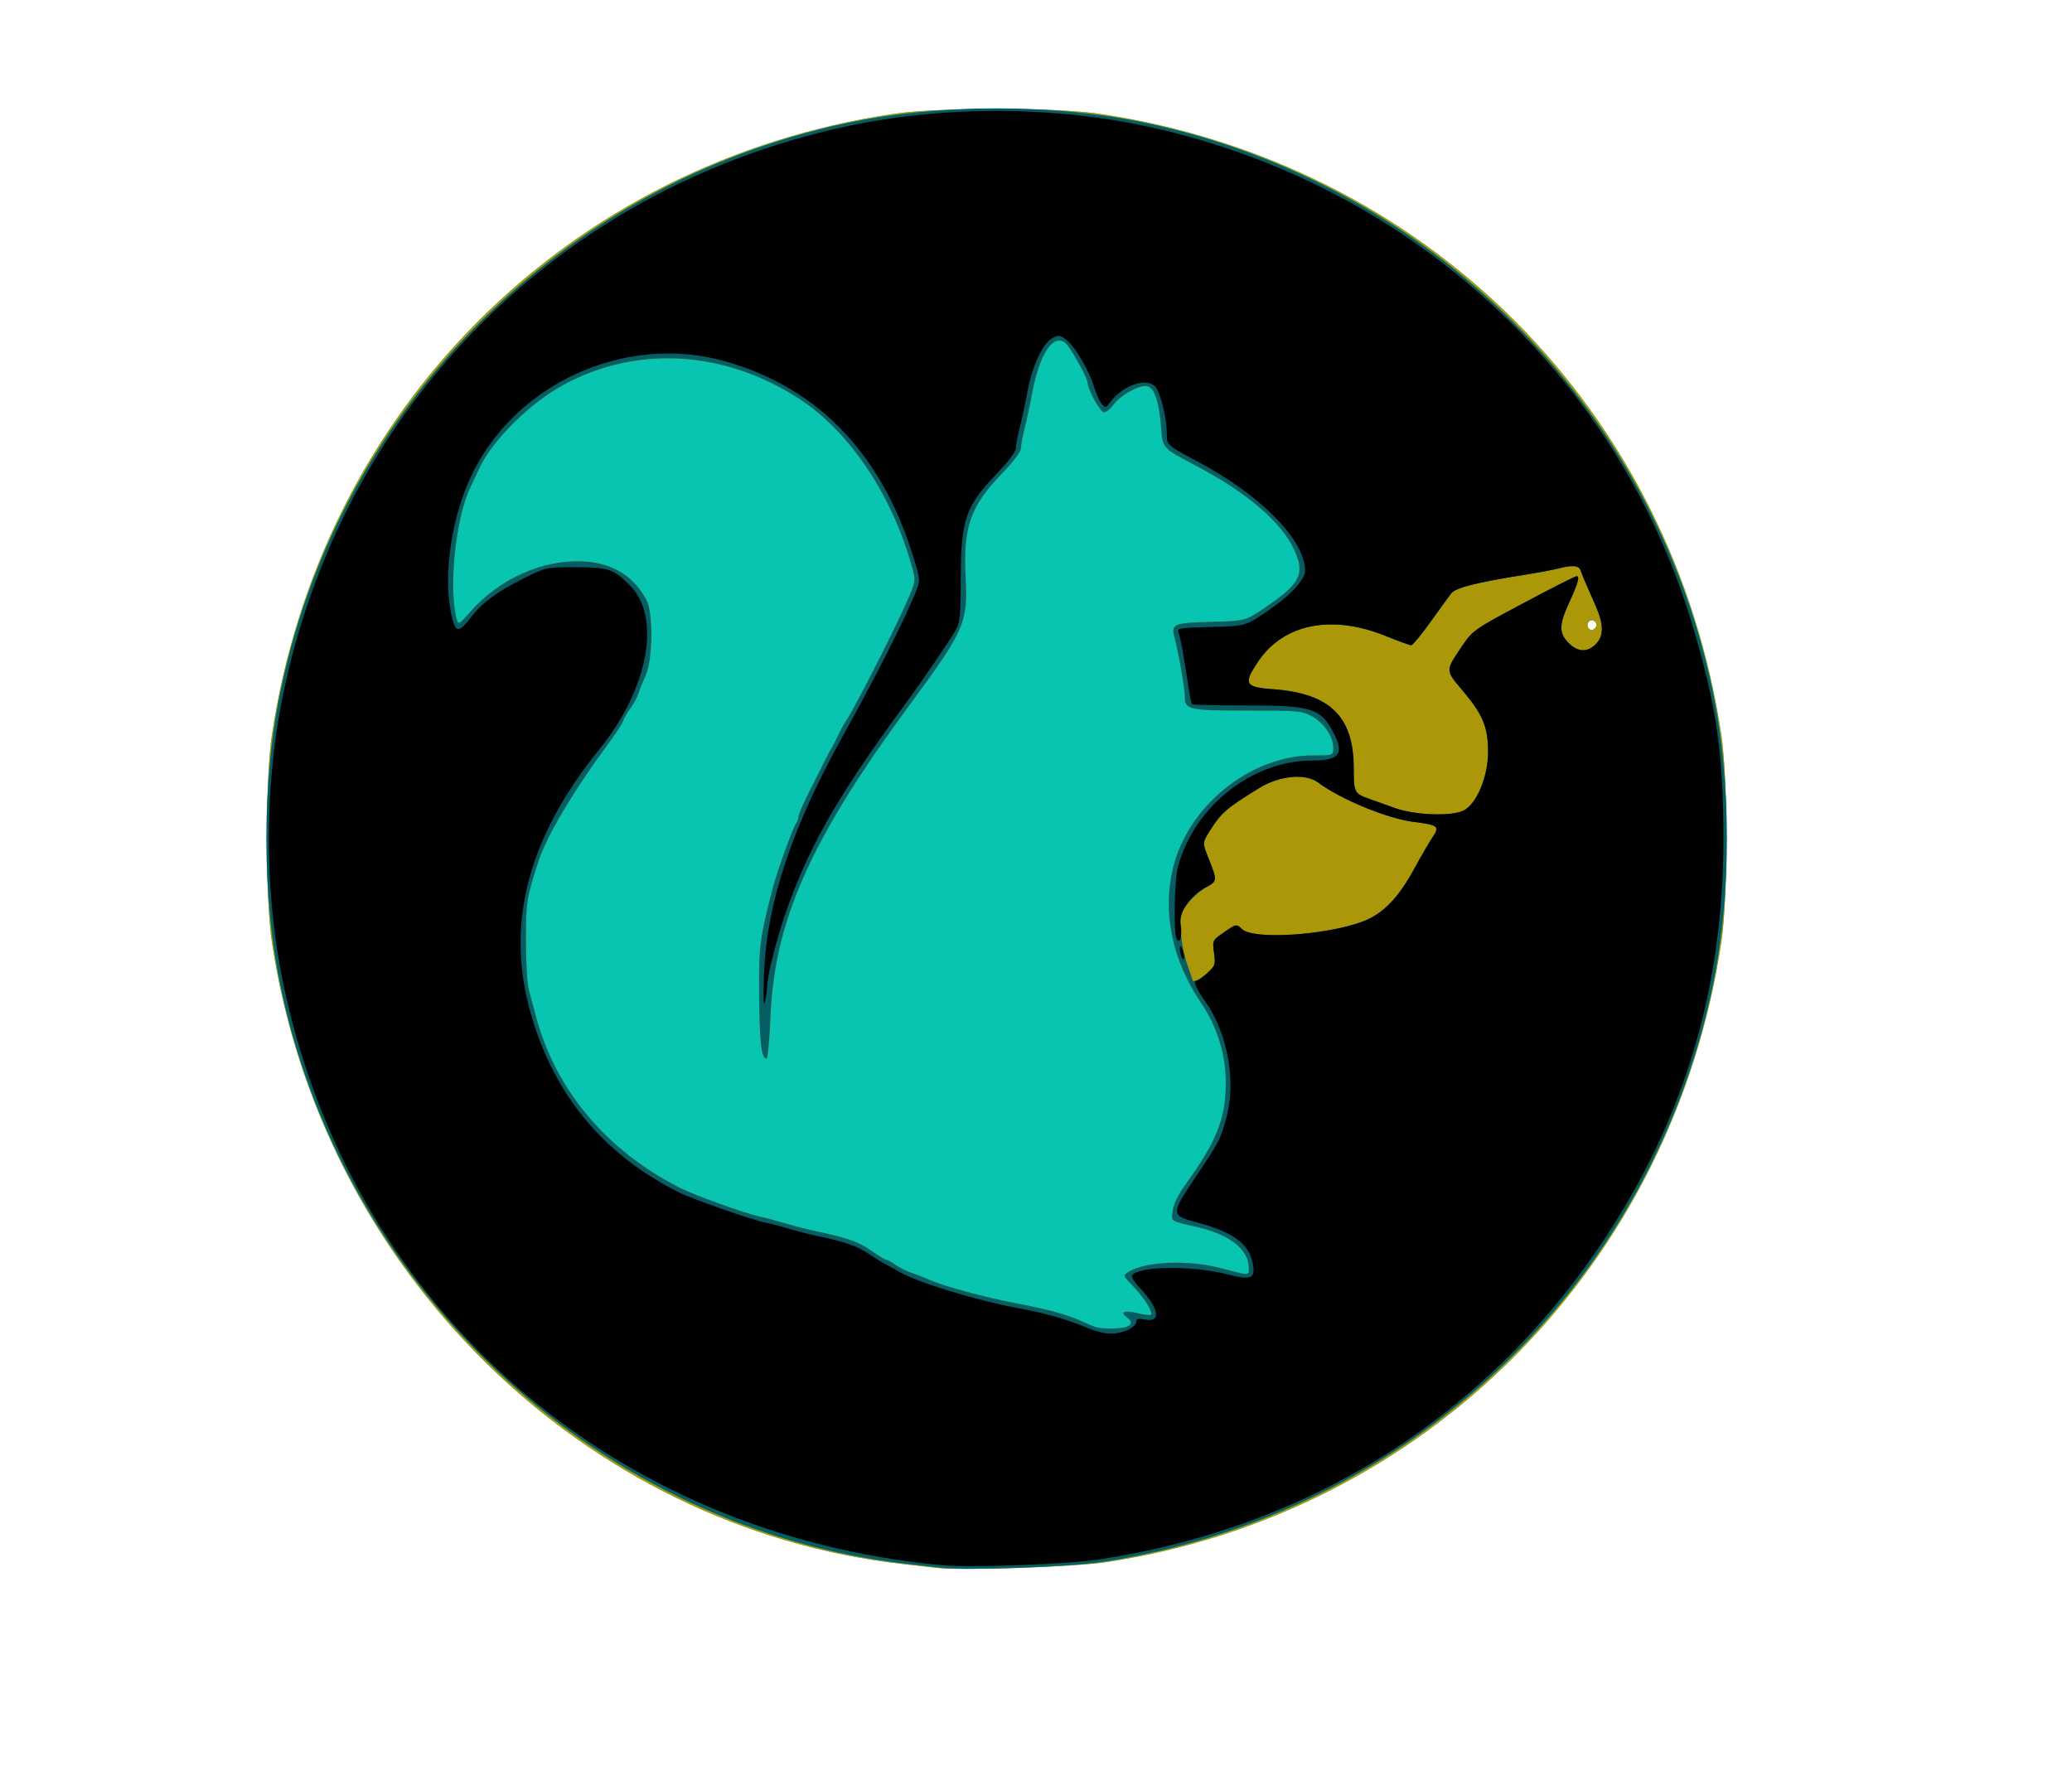
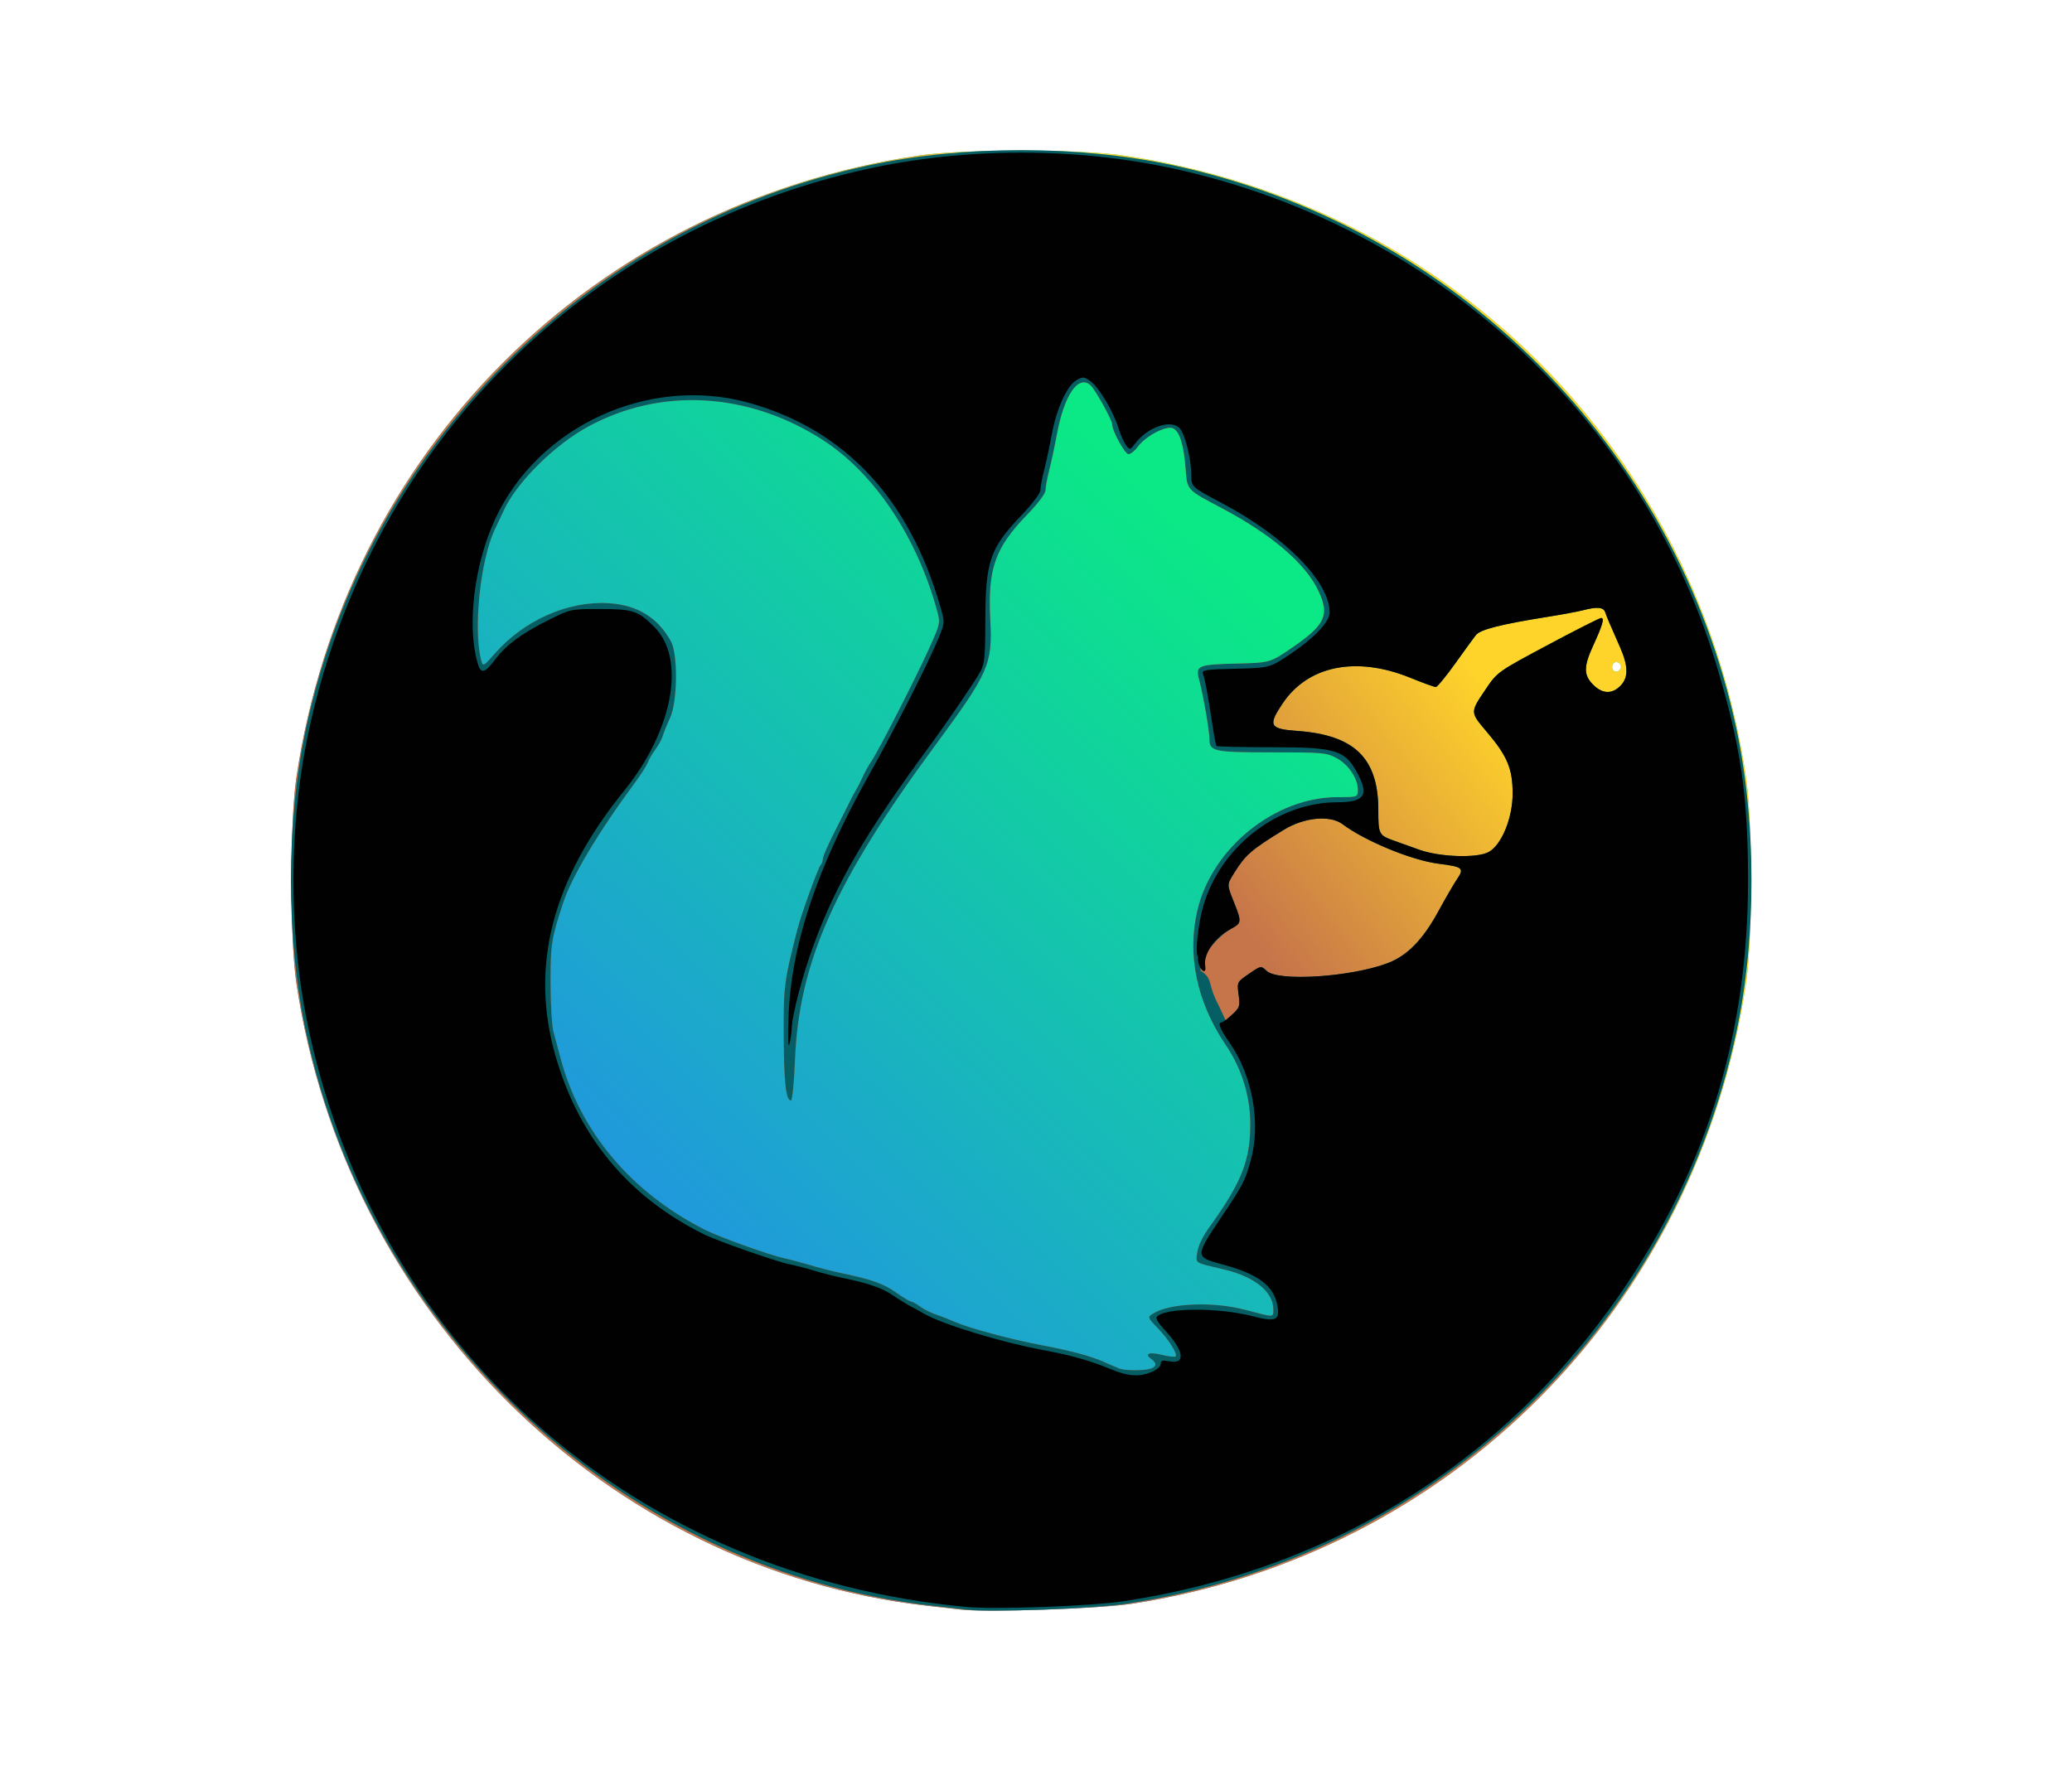
- <svg xmlns="http://www.w3.org/2000/svg" viewBox="0 0 690 596" height="596" width="690" id="svg3713" version="1.1">
-   <defs id="defs3717" />
-   <g id="g3814">
-     <path id="path3737" d="m 311.854,522.165 c -1.641,-0.188 -6.628,-0.752 -11.082,-1.254 C 193.865,508.874 106.756,422.902 90.499,313.384 c -2.16,-14.551 -2.16,-53.647 0,-68.198 C 106.644,136.424 189.027,54.041 297.789,37.896 c 14.551,-2.16 53.647,-2.16 68.198,0 108.771,16.146 191.144,98.519 207.29,207.29 2.16,14.551 2.16,53.647 0,68.198 -15.985,107.689 -97.856,190.458 -204.599,206.845 -10.71,1.644 -48.223,2.922 -56.823,1.936 z M 531.413,208.882 c 0.878,-1.421 -1.097,-3.051 -2.273,-1.875 -0.984,0.984 -0.368,2.802 0.949,2.802 0.414,0 1.01,-0.417 1.325,-0.927 z" style="fill:#08c5b2;stroke-width:0.852" />
-     <path id="path3731" d="m 311.854,522.165 c -1.641,-0.188 -6.628,-0.752 -11.082,-1.254 -106.907,-12.037 -194.016,-98.009 -210.273,-207.527 -2.16,-14.551 -2.16,-53.647 0,-68.198 16.145,-108.762 98.528,-191.145 207.29,-207.29 14.551,-2.16 53.647,-2.16 68.198,0 108.771,16.146 191.144,98.519 207.29,207.29 2.16,14.551 2.16,53.647 0,68.198 -15.985,107.689 -97.856,190.458 -204.599,206.845 -10.71,1.644 -48.223,2.922 -56.823,1.936 z m 62.87,-80.168 c 2.299,-0.616 2.458,-1.863 0.428,-3.348 -2.394,-1.75 -0.602,-2.382 3.693,-1.3 2.185,0.55 4.193,0.779 4.463,0.509 0.772,-0.772 -2.309,-5.638 -6.025,-9.52 -3.39,-3.54 -3.39,-3.54 -1.376,-4.806 5.487,-3.447 19.923,-4.016 30.572,-1.203 9.865,2.605 9.377,2.611 9.377,-0.112 0,-5.918 -6.263,-10.969 -16.601,-13.389 -9.947,-2.329 -9.23,-1.861 -8.717,-5.682 0.281,-2.098 1.791,-5.255 3.931,-8.222 10.786,-14.957 13.715,-22.301 13.715,-34.388 0,-9.295 -2.845,-18.534 -8.098,-26.298 -9.746,-14.405 -13.057,-30.191 -9.472,-45.15 4.961,-20.698 25.852,-37.509 46.612,-37.509 6.762,0 6.762,0 6.762,-2.509 0,-3.735 -3.164,-8.402 -7.139,-10.528 -3.308,-1.77 -4.586,-1.881 -21.501,-1.881 -19.662,0 -20.804,-0.262 -20.804,-4.776 0,-2.593 -2.103,-14.585 -3.415,-19.469 -1.246,-4.64 -0.408,-5.002 12.298,-5.314 11.34,-0.278 11.34,-0.278 18.749,-5.365 10.922,-7.5 12.454,-10.801 8.715,-18.782 -4.281,-9.138 -15.539,-18.79 -32.225,-27.627 -11.886,-6.295 -11.46,-5.825 -12.052,-13.292 -0.612,-7.729 -1.959,-12.118 -4.065,-13.245 -2.156,-1.154 -9.097,2.422 -11.801,6.08 -1.007,1.362 -2.413,2.477 -3.124,2.477 -1.221,0 -5.45,-7.724 -5.468,-9.987 -0.012,-1.454 -5.793,-11.817 -7.282,-13.052 -4.077,-3.384 -8.68,3.452 -11.103,16.492 -0.713,3.836 -1.857,9.174 -2.542,11.863 -0.685,2.689 -1.246,5.706 -1.246,6.705 0,1.101 -2.478,4.38 -6.29,8.325 -10.548,10.914 -12.984,17.9 -12.111,34.726 0.774,14.927 -0.386,17.571 -18.49,42.13 -33.199,45.037 -45.224,72.022 -46.528,104.41 -0.302,7.502 -0.905,13.64 -1.34,13.64 -1.676,0 -2.325,-5.702 -2.424,-21.312 -0.105,-16.56 0.131,-18.404 4.596,-35.804 1.253,-4.884 6.834,-20.309 7.696,-21.269 0.4,-0.445 0.739,-1.404 0.753,-2.131 0.015,-0.727 1.687,-4.582 3.716,-8.567 2.029,-3.985 4.343,-8.589 5.142,-10.23 0.799,-1.641 1.82,-3.559 2.269,-4.262 0.449,-0.703 1.427,-2.621 2.175,-4.262 0.747,-1.641 2.03,-3.943 2.849,-5.115 2.244,-3.21 14.882,-27.9 19.212,-37.535 3.809,-8.475 3.809,-8.475 2.578,-12.963 -6.68,-24.354 -20.943,-45.594 -37.968,-56.542 -24.759,-15.922 -53.735,-17.614 -77.952,-4.552 -11.285,6.087 -23.859,18.513 -28.222,27.89 -0.804,1.729 -2.18,4.654 -3.056,6.501 -4.883,10.292 -7.27,33.699 -4.466,43.806 0.523,1.884 0.738,1.768 4.31,-2.315 9.857,-11.269 24.541,-17.785 38.161,-16.935 9.481,0.591 16.346,4.825 20.671,12.747 2.351,4.307 2.163,20.133 -0.303,25.406 -0.986,2.11 -2.076,4.795 -2.42,5.967 -0.345,1.172 -1.486,3.282 -2.536,4.689 -1.05,1.407 -2.168,3.325 -2.484,4.262 -0.316,0.938 -2.277,4.007 -4.359,6.82 -11.988,16.199 -20.984,31.263 -23.801,39.861 -3.951,12.055 -4.222,13.771 -4.204,26.633 0.01,7.033 0.434,14.322 0.943,16.197 0.509,1.875 1.587,5.903 2.396,8.951 6.501,24.493 23.566,44.766 48.109,57.154 4.881,2.464 21.401,8.389 26.427,9.479 2.11,0.458 6.138,1.529 8.951,2.381 2.813,0.852 7.417,2.027 10.23,2.611 9.883,2.054 13.884,3.477 18.003,6.405 2.286,1.625 4.482,2.955 4.88,2.955 0.398,0 1.821,0.781 3.162,1.736 1.341,0.955 3.702,2.144 5.246,2.643 1.545,0.499 4.343,1.591 6.218,2.428 4.539,2.025 18.531,5.799 28.558,7.702 10.438,1.982 16.719,3.673 21.395,5.76 2.064,0.921 4.328,1.886 5.032,2.144 1.768,0.649 7.698,0.688 10.017,0.067 z M 531.413,208.882 c 0.878,-1.421 -1.097,-3.051 -2.273,-1.875 -0.984,0.984 -0.368,2.802 0.949,2.802 0.414,0 1.01,-0.417 1.325,-0.927 z" style="fill:#ab9708;stroke-width:0.852" />
-     <path id="path3727" d="m 313.559,522.167 c -1.641,-0.189 -6.628,-0.754 -11.082,-1.256 C 200.989,509.484 115.566,431.352 93.76,330.008 c -6.757,-31.406 -6.757,-70.039 0,-101.445 C 113.936,134.795 187.397,61.333 281.165,41.157 c 31.406,-6.757 70.039,-6.757 101.445,0 93.768,20.176 167.23,93.637 187.405,187.405 6.757,31.406 6.757,70.039 0,101.445 -21.414,99.522 -101.667,174.739 -202.93,190.195 -10.814,1.651 -45.279,2.915 -53.526,1.964 z m 61.165,-80.17 c 2.299,-0.616 2.458,-1.863 0.428,-3.348 -2.394,-1.75 -0.602,-2.382 3.693,-1.3 2.185,0.55 4.193,0.779 4.463,0.509 0.772,-0.772 -2.309,-5.638 -6.025,-9.52 -3.39,-3.54 -3.39,-3.54 -1.376,-4.806 5.487,-3.447 19.923,-4.016 30.572,-1.203 9.865,2.605 9.377,2.611 9.377,-0.112 0,-5.918 -6.263,-10.969 -16.601,-13.389 -9.947,-2.329 -9.23,-1.861 -8.717,-5.682 0.281,-2.098 1.791,-5.255 3.931,-8.222 10.786,-14.957 13.715,-22.301 13.715,-34.388 0,-9.295 -2.845,-18.534 -8.098,-26.298 -9.746,-14.405 -13.057,-30.191 -9.472,-45.15 4.961,-20.698 25.852,-37.509 46.612,-37.509 6.762,0 6.762,0 6.762,-2.509 0,-3.735 -3.164,-8.402 -7.139,-10.528 -3.308,-1.77 -4.586,-1.881 -21.501,-1.881 -19.662,0 -20.804,-0.262 -20.804,-4.776 0,-2.593 -2.103,-14.585 -3.415,-19.469 -1.246,-4.64 -0.408,-5.002 12.298,-5.314 11.34,-0.278 11.34,-0.278 18.749,-5.365 10.922,-7.5 12.454,-10.801 8.715,-18.782 -4.281,-9.138 -15.539,-18.79 -32.225,-27.627 -11.886,-6.295 -11.46,-5.825 -12.052,-13.292 -0.612,-7.729 -1.959,-12.118 -4.065,-13.245 -2.156,-1.154 -9.097,2.422 -11.801,6.08 -1.007,1.362 -2.413,2.477 -3.124,2.477 -1.221,0 -5.45,-7.724 -5.468,-9.987 -0.012,-1.454 -5.793,-11.817 -7.282,-13.052 -4.077,-3.384 -8.68,3.452 -11.103,16.492 -0.713,3.836 -1.857,9.174 -2.542,11.863 -0.685,2.689 -1.246,5.706 -1.246,6.705 0,1.101 -2.478,4.38 -6.29,8.325 -10.548,10.914 -12.984,17.9 -12.111,34.726 0.774,14.927 -0.386,17.571 -18.49,42.13 -33.199,45.037 -45.224,72.022 -46.528,104.41 -0.302,7.502 -0.905,13.64 -1.34,13.64 -1.676,0 -2.325,-5.702 -2.424,-21.312 -0.105,-16.56 0.131,-18.404 4.596,-35.804 1.253,-4.884 6.834,-20.309 7.696,-21.269 0.4,-0.445 0.739,-1.404 0.753,-2.131 0.015,-0.727 1.687,-4.582 3.716,-8.567 2.029,-3.985 4.343,-8.589 5.142,-10.23 0.799,-1.641 1.82,-3.559 2.269,-4.262 0.449,-0.703 1.427,-2.621 2.175,-4.262 0.747,-1.641 2.03,-3.943 2.849,-5.115 2.244,-3.21 14.882,-27.9 19.212,-37.535 3.809,-8.475 3.809,-8.475 2.578,-12.963 -6.68,-24.354 -20.943,-45.594 -37.968,-56.542 -24.759,-15.922 -53.735,-17.614 -77.952,-4.552 -11.285,6.087 -23.859,18.513 -28.222,27.89 -0.804,1.729 -2.18,4.654 -3.056,6.501 -4.883,10.292 -7.27,33.699 -4.466,43.806 0.523,1.884 0.738,1.768 4.31,-2.315 9.857,-11.269 24.541,-17.785 38.161,-16.935 9.481,0.591 16.346,4.825 20.671,12.747 2.351,4.307 2.163,20.133 -0.303,25.406 -0.986,2.11 -2.076,4.795 -2.42,5.967 -0.345,1.172 -1.486,3.282 -2.536,4.689 -1.05,1.407 -2.168,3.325 -2.484,4.262 -0.316,0.938 -2.277,4.007 -4.359,6.82 -11.988,16.199 -20.984,31.263 -23.801,39.861 -3.951,12.055 -4.222,13.771 -4.204,26.633 0.01,7.033 0.434,14.322 0.943,16.197 0.509,1.875 1.587,5.903 2.396,8.951 6.501,24.493 23.566,44.766 48.109,57.154 4.881,2.464 21.401,8.389 26.427,9.479 2.11,0.458 6.138,1.529 8.951,2.381 2.813,0.852 7.417,2.027 10.23,2.611 9.883,2.054 13.884,3.477 18.003,6.405 2.286,1.625 4.482,2.955 4.88,2.955 0.398,0 1.821,0.781 3.162,1.736 1.341,0.955 3.702,2.144 5.246,2.643 1.545,0.499 4.343,1.591 6.218,2.428 4.539,2.025 18.531,5.799 28.558,7.702 10.438,1.982 16.719,3.673 21.395,5.76 2.064,0.921 4.328,1.886 5.032,2.144 1.768,0.649 7.698,0.688 10.017,0.067 z m 27.334,-117.938 c 2.62,-2.393 2.748,-2.777 2.226,-6.713 -0.554,-4.175 -0.554,-4.175 3.444,-6.925 3.998,-2.751 3.998,-2.751 5.905,-0.959 3.818,3.587 27.85,2.061 40.177,-2.551 6.628,-2.48 11.811,-7.772 17.062,-17.421 2.289,-4.206 5.049,-8.961 6.135,-10.567 2.514,-3.72 2.01,-4.142 -6.198,-5.182 -8.851,-1.122 -24.397,-7.529 -31.889,-13.141 -4.174,-3.127 -12.807,-2.306 -19.588,1.862 -10.976,6.746 -12.771,8.316 -16.644,14.558 -2.296,3.701 -2.296,3.701 -0.105,9.173 2.809,7.017 2.782,7.306 -0.888,9.282 -1.693,0.912 -4.368,3.232 -5.945,5.156 -2.741,3.345 -2.853,3.757 -2.555,9.405 0.171,3.249 1.12,8.196 2.109,10.993 0.988,2.797 1.797,5.195 1.797,5.328 0,1.031 2.666,-0.203 4.957,-2.296 z M 487.45,269.916 c 4.362,-2.256 8.117,-11.341 8.098,-19.597 -0.018,-8.248 -1.78,-12.433 -8.632,-20.51 -5.546,-6.538 -5.543,-6.442 -0.517,-13.91 4.049,-6.017 4.049,-6.017 20.882,-15.005 9.258,-4.943 17.244,-8.988 17.746,-8.988 1.162,0 0.486,2.33 -2.686,9.26 -3.19,6.97 -3.188,9.772 0.009,12.97 3.075,3.075 6.24,3.215 9.055,0.399 2.746,-2.746 2.714,-6.513 -0.111,-12.933 -3.94,-8.953 -4.427,-10.102 -4.924,-11.615 -0.551,-1.675 -2.716,-1.878 -7.265,-0.681 -1.695,0.446 -6.919,1.422 -11.607,2.17 -15.9,2.534 -22.75,4.272 -24.208,6.14 -0.751,0.963 -3.86,5.239 -6.907,9.503 -3.048,4.264 -5.938,7.764 -6.423,7.777 -0.485,0.014 -4.255,-1.35 -8.378,-3.031 -18.126,-7.39 -34.257,-4.128 -42.732,8.639 -4.85,7.306 -4.254,8.36 5.106,9.038 18.945,1.371 26.853,9.108 26.853,26.273 0,8.107 0.172,8.452 5.115,10.226 1.641,0.589 5.477,1.965 8.525,3.057 6.777,2.429 19.04,2.864 23.002,0.815 z" style="fill:#045e63;stroke-width:0.852" />
-     <path id="path3725" d="M 313.559,521.278 C 204.166,511.086 118.477,436.42 95.028,330.86 c -7.323,-32.965 -7.323,-70.185 0,-103.15 C 115.842,134.012 186.614,63.24 280.313,42.426 c 32.965,-7.323 70.185,-7.323 103.15,0 86.257,19.161 154.823,82.061 179.912,165.045 8.117,26.848 10.554,43.427 10.554,71.814 0,49.859 -12.958,93.221 -40.03,133.958 -38.679,58.202 -97.497,95.423 -167.666,106.103 -10.996,1.674 -42.892,2.844 -52.674,1.932 z m 61.832,-78.274 c 1.692,-0.707 2.956,-1.841 2.956,-2.652 0,-1.159 0.546,-1.315 2.995,-0.855 5.553,1.042 4.687,-3.772 -1.931,-10.738 -1.63,-1.716 -2.73,-3.5 -2.443,-3.964 1.971,-3.189 20.32,-3.374 32.068,-0.323 7.665,1.991 9.099,1.355 8.165,-3.62 -1.229,-6.55 -6.455,-10.462 -18.181,-13.609 -9.306,-2.497 -9.31,-2.591 -0.726,-15.431 7.66,-11.458 7.976,-12.063 9.985,-19.086 3.51,-12.275 0.666,-28.403 -6.915,-39.211 -3.269,-4.661 -4.166,-6.918 -2.747,-6.918 0.364,0 1.913,-1.142 3.442,-2.538 2.62,-2.393 2.748,-2.777 2.226,-6.713 -0.554,-4.175 -0.554,-4.175 3.444,-6.925 3.998,-2.751 3.998,-2.751 5.905,-0.959 3.818,3.587 27.85,2.061 40.177,-2.551 6.628,-2.48 11.811,-7.772 17.062,-17.421 2.289,-4.206 5.049,-8.961 6.135,-10.567 2.514,-3.72 2.01,-4.142 -6.198,-5.182 -8.851,-1.122 -24.397,-7.529 -31.889,-13.141 -4.174,-3.127 -12.807,-2.306 -19.588,1.862 -10.976,6.746 -12.771,8.316 -16.644,14.558 -2.296,3.701 -2.296,3.701 -0.105,9.173 2.809,7.017 2.782,7.306 -0.888,9.282 -5.378,2.896 -9.17,8.362 -8.539,12.308 0.624,3.901 -0.124,6.851 -1.276,5.035 -1.143,-1.804 -0.842,-19.459 0.412,-24.154 5.37,-20.105 24.695,-35.378 44.763,-35.378 8.81,0 10.603,-2.17 7.256,-8.78 -4.369,-8.629 -7.164,-9.548 -29.023,-9.548 -9.924,0 -18.196,-0.192 -18.382,-0.426 -0.186,-0.234 -0.801,-3.495 -1.365,-7.246 -1.455,-9.661 -2.472,-15.121 -3.123,-16.769 -0.506,-1.28 0.597,-1.453 10.894,-1.705 11.456,-0.28 11.456,-0.28 18.948,-5.395 7.456,-5.091 12.35,-10.365 12.35,-13.309 0,-10.278 -14.798,-25.284 -36.017,-36.522 -10.017,-5.305 -10.017,-5.305 -10.047,-9.279 -0.041,-5.385 -2.084,-13.58 -3.88,-15.564 -2.815,-3.11 -10.638,-0.475 -14.766,4.974 -1.753,2.314 -1.806,2.325 -3.088,0.664 -0.717,-0.93 -1.827,-3.423 -2.466,-5.541 -1.644,-5.449 -6.457,-13.593 -9.268,-15.684 -2.185,-1.624 -2.576,-1.667 -4.689,-0.511 -3.171,1.735 -6.678,9.349 -8.288,17.993 -0.731,3.926 -1.89,9.337 -2.575,12.026 -0.685,2.689 -1.246,5.69 -1.246,6.669 0,1.058 -2.7,4.608 -6.655,8.751 -10.083,10.562 -11.637,15.119 -11.683,34.25 -0.03,12.588 -0.247,14.879 -1.652,17.433 -1.844,3.353 -10.866,16.588 -16.893,24.783 -21.441,29.151 -31.079,45.7 -38.714,66.475 -3.491,9.499 -7.052,22.99 -7.195,27.26 -0.056,1.652 -0.422,4.154 -0.815,5.561 -0.422,1.509 -0.529,-2.334 -0.262,-9.377 0.9,-23.725 9.346,-49.073 26.701,-80.133 9.587,-17.157 19.851,-37.391 23.502,-46.33 1.835,-4.494 1.841,-4.633 0.359,-9.803 -10.333,-36.067 -31.916,-59.066 -63.764,-67.948 -33.216,-9.264 -70.155,7.663 -84.505,38.723 -6.929,14.999 -9.427,35.13 -5.917,47.689 1.13,4.043 2.31,3.837 6.029,-1.051 3.698,-4.859 8.77,-8.59 17.787,-13.081 7.246,-3.609 7.246,-3.609 17.05,-3.609 10.955,0 12.677,0.571 18.089,6.002 10.605,10.64 6.214,34.395 -10.079,54.524 -24.011,29.664 -31.451,58.445 -22.844,88.364 7.769,27.005 24.252,46.821 49.36,59.343 4.364,2.176 24.645,9.276 28.558,9.997 1.641,0.302 5.285,1.247 8.099,2.099 2.813,0.852 7.417,2.019 10.23,2.595 8.078,1.652 12.571,3.241 16.22,5.735 1.863,1.273 4.538,2.92 5.944,3.659 1.407,0.739 3.325,1.792 4.262,2.339 6.111,3.566 25.348,9.454 39.64,12.132 9.548,1.789 15.587,3.495 22.591,6.38 5.879,2.422 9.479,2.663 13.667,0.913 z m 18.031,-124.405 c -0.32,-0.835 -0.558,-2.158 -0.529,-2.941 0.036,-0.942 0.332,-0.727 0.877,0.636 0.453,1.132 0.69,2.455 0.529,2.941 -0.162,0.485 -0.556,0.199 -0.877,-0.636 z M 487.45,269.916 c 4.362,-2.256 8.117,-11.341 8.098,-19.597 -0.018,-8.248 -1.78,-12.433 -8.632,-20.51 -5.546,-6.538 -5.543,-6.442 -0.517,-13.91 4.049,-6.017 4.049,-6.017 20.882,-15.005 9.258,-4.943 17.244,-8.988 17.746,-8.988 1.162,0 0.486,2.33 -2.686,9.26 -3.19,6.97 -3.188,9.772 0.009,12.97 3.075,3.075 6.24,3.215 9.055,0.399 2.746,-2.746 2.714,-6.513 -0.111,-12.933 -3.94,-8.953 -4.427,-10.102 -4.924,-11.615 -0.551,-1.675 -2.716,-1.878 -7.265,-0.681 -1.695,0.446 -6.919,1.422 -11.607,2.17 -15.9,2.534 -22.75,4.272 -24.208,6.14 -0.751,0.963 -3.86,5.239 -6.907,9.503 -3.048,4.264 -5.938,7.764 -6.423,7.777 -0.485,0.014 -4.255,-1.35 -8.378,-3.031 -18.126,-7.39 -34.257,-4.128 -42.732,8.639 -4.85,7.306 -4.254,8.36 5.106,9.038 18.945,1.371 26.853,9.108 26.853,26.273 0,8.107 0.172,8.452 5.115,10.226 1.641,0.589 5.477,1.965 8.525,3.057 6.777,2.429 19.04,2.864 23.002,0.815 z" style="fill:#000100;stroke-width:0.852" />
+ <svg xmlns="http://www.w3.org/2000/svg" xmlns:xlink="http://www.w3.org/1999/xlink" viewBox="0 0 690 596" height="596" width="690" id="svg3713" version="1.1">
+   <defs id="defs3717">
+     <linearGradient id="linearGradient876">
+       <stop id="stop874" offset="0" style="stop-color:#c6744a;stop-opacity:1" />
+       <stop id="stop872" offset="1" style="stop-color:#ffd42a;stop-opacity:1" />
+     </linearGradient>
+     <linearGradient id="linearGradient851-2">
+       <stop style="stop-color:#0be886;stop-opacity:1" offset="0" id="stop847" />
+       <stop style="stop-color:#2099dc;stop-opacity:1" offset="1" id="stop849" />
+     </linearGradient>
+     <linearGradient xlink:href="#linearGradient851-2" id="linearGradient855" x1="119.53" y1="392.302" x2="514.474" y2="111.94" gradientUnits="userSpaceOnUse" />
+     <linearGradient xlink:href="#linearGradient851-2" id="linearGradient870" gradientUnits="userSpaceOnUse" x1="396.767" y1="164.173" x2="200.183" y2="367.302" gradientTransform="translate(19.49784,33.14458)" />
+     <linearGradient xlink:href="#linearGradient876" id="linearGradient878" x1="501.794" y1="348.674" x2="591.081" y2="277.245" gradientUnits="userSpaceOnUse" gradientTransform="translate(-77.67987,-26.78616)" />
+   </defs>
+   <g id="g888">
+     <path id="path3737" d="m 320.038,536.073 c -1.641,-0.188 -6.628,-0.752 -11.082,-1.254 C 202.049,522.782 114.94,436.811 98.683,327.293 c -2.16,-14.551 -2.16,-53.647 0,-68.198 C 114.827,150.333 197.21,67.95 305.972,51.805 c 14.551,-2.16 53.647,-2.16 68.198,0 108.771,16.146 191.144,98.519 207.29,207.29 2.16,14.551 2.16,53.647 0,68.198 -15.985,107.689 -97.856,190.458 -204.599,206.845 -10.71,1.644 -48.223,2.922 -56.823,1.936 z M 539.597,222.79 c 0.878,-1.421 -1.097,-3.051 -2.273,-1.875 -0.984,0.984 -0.368,2.802 0.949,2.802 0.414,0 1.01,-0.417 1.325,-0.927 z" style="fill:url(#linearGradient870);fill-opacity:1;stroke-width:0.852" />
+     <path id="path3731" d="m 320.038,536.073 c -1.641,-0.188 -6.628,-0.752 -11.082,-1.254 C 202.049,522.782 114.94,436.811 98.683,327.293 c -2.16,-14.551 -2.16,-53.647 0,-68.198 C 114.827,150.333 197.21,67.95 305.972,51.805 c 14.551,-2.16 53.647,-2.16 68.198,0 108.771,16.146 191.144,98.519 207.29,207.29 2.16,14.551 2.16,53.647 0,68.198 -15.985,107.689 -97.856,190.458 -204.599,206.845 -10.71,1.644 -48.223,2.922 -56.823,1.936 z m 62.87,-80.168 c 2.299,-0.616 2.458,-1.863 0.428,-3.348 -2.394,-1.75 -0.602,-2.382 3.693,-1.3 2.185,0.55 4.193,0.779 4.463,0.509 0.772,-0.772 -2.309,-5.638 -6.025,-9.52 -3.39,-3.54 -3.39,-3.54 -1.376,-4.806 5.487,-3.447 19.923,-4.016 30.572,-1.203 9.865,2.605 9.377,2.611 9.377,-0.112 0,-5.918 -6.263,-10.969 -16.601,-13.389 -9.947,-2.329 -9.23,-1.861 -8.717,-5.682 0.281,-2.098 1.791,-5.255 3.931,-8.222 10.786,-14.957 13.715,-22.301 13.715,-34.388 0,-9.295 -2.845,-18.534 -8.098,-26.298 -9.746,-14.405 -13.057,-30.191 -9.472,-45.15 4.961,-20.698 25.852,-37.509 46.612,-37.509 6.762,0 6.762,0 6.762,-2.509 0,-3.735 -3.164,-8.402 -7.139,-10.528 -3.308,-1.77 -4.586,-1.881 -21.501,-1.881 -19.662,0 -20.804,-0.262 -20.804,-4.776 0,-2.593 -2.103,-14.585 -3.415,-19.469 -1.246,-4.64 -0.408,-5.002 12.298,-5.314 11.34,-0.278 11.34,-0.278 18.749,-5.365 10.922,-7.5 12.454,-10.801 8.715,-18.782 -4.281,-9.138 -15.539,-18.79 -32.225,-27.627 -11.886,-6.295 -11.46,-5.825 -12.052,-13.292 -0.612,-7.729 -1.959,-12.118 -4.065,-13.245 -2.156,-1.154 -9.097,2.422 -11.801,6.08 -1.007,1.362 -2.413,2.477 -3.124,2.477 -1.221,0 -5.45,-7.724 -5.468,-9.987 -0.012,-1.454 -5.793,-11.817 -7.282,-13.052 -4.077,-3.384 -8.68,3.452 -11.103,16.492 -0.713,3.836 -1.857,9.174 -2.542,11.863 -0.685,2.689 -1.246,5.706 -1.246,6.705 0,1.101 -2.478,4.38 -6.29,8.325 -10.548,10.914 -12.984,17.9 -12.111,34.726 0.774,14.927 -0.386,17.571 -18.49,42.13 -33.199,45.037 -45.224,72.022 -46.528,104.41 -0.302,7.502 -0.905,13.64 -1.34,13.64 -1.676,0 -2.325,-5.702 -2.424,-21.312 -0.105,-16.56 0.131,-18.404 4.596,-35.804 1.253,-4.884 6.834,-20.309 7.696,-21.269 0.4,-0.445 0.739,-1.404 0.753,-2.131 0.015,-0.727 1.687,-4.582 3.716,-8.567 2.029,-3.985 4.343,-8.589 5.142,-10.23 0.799,-1.641 1.82,-3.559 2.269,-4.262 0.449,-0.703 1.427,-2.621 2.175,-4.262 0.747,-1.641 2.03,-3.943 2.849,-5.115 2.244,-3.21 14.882,-27.9 19.212,-37.535 3.809,-8.475 3.809,-8.475 2.578,-12.963 -6.68,-24.354 -20.943,-45.594 -37.968,-56.542 -24.759,-15.922 -53.735,-17.614 -77.952,-4.552 -11.285,6.087 -23.859,18.513 -28.222,27.89 -0.804,1.729 -2.18,4.654 -3.056,6.501 -4.883,10.292 -7.27,33.699 -4.466,43.806 0.523,1.884 0.738,1.768 4.31,-2.315 9.857,-11.269 24.541,-17.785 38.161,-16.935 9.481,0.591 16.346,4.825 20.671,12.747 2.351,4.307 2.163,20.133 -0.303,25.406 -0.986,2.11 -2.076,4.795 -2.42,5.967 -0.345,1.172 -1.486,3.282 -2.536,4.689 -1.05,1.407 -2.168,3.325 -2.484,4.262 -0.316,0.938 -2.277,4.007 -4.359,6.82 -11.988,16.199 -20.984,31.263 -23.801,39.861 -3.951,12.055 -4.222,13.771 -4.204,26.633 0.01,7.033 0.434,14.322 0.943,16.197 0.509,1.875 1.587,5.903 2.396,8.951 6.501,24.493 23.566,44.766 48.109,57.154 4.881,2.464 21.401,8.389 26.427,9.479 2.11,0.458 6.138,1.529 8.951,2.381 2.813,0.852 7.417,2.027 10.23,2.611 9.883,2.054 13.884,3.477 18.003,6.405 2.286,1.625 4.482,2.955 4.88,2.955 0.398,0 1.821,0.781 3.162,1.736 1.341,0.955 3.702,2.144 5.246,2.643 1.545,0.499 4.343,1.591 6.218,2.428 4.539,2.025 18.531,5.799 28.558,7.702 10.438,1.982 16.719,3.673 21.395,5.76 2.064,0.921 4.328,1.886 5.032,2.144 1.768,0.649 7.698,0.688 10.017,0.067 z M 539.597,222.79 c 0.878,-1.421 -1.097,-3.051 -2.273,-1.875 -0.984,0.984 -0.368,2.802 0.949,2.802 0.414,0 1.01,-0.417 1.325,-0.927 z" style="fill:url(#linearGradient878);fill-opacity:1;stroke-width:0.852" />
+     <path id="path3727" d="m 321.743,536.076 c -1.641,-0.189 -6.628,-0.754 -11.082,-1.256 -101.489,-11.427 -186.912,-89.559 -208.717,-190.903 -6.757,-31.406 -6.757,-70.039 0,-101.445 20.176,-93.768 93.637,-167.23 187.405,-187.405 31.406,-6.757 70.039,-6.757 101.445,0 93.768,20.176 167.23,93.637 187.405,187.405 6.757,31.406 6.757,70.039 0,101.445 -21.414,99.522 -101.667,174.739 -202.93,190.195 -10.814,1.651 -45.279,2.915 -53.526,1.964 z m 61.165,-80.17 c 2.299,-0.616 2.458,-1.863 0.428,-3.348 -2.394,-1.75 -0.602,-2.382 3.693,-1.3 2.185,0.55 4.193,0.779 4.463,0.509 0.772,-0.772 -2.309,-5.638 -6.025,-9.52 -3.39,-3.54 -3.39,-3.54 -1.376,-4.806 5.487,-3.447 19.923,-4.016 30.572,-1.203 9.865,2.605 9.377,2.611 9.377,-0.112 0,-5.918 -6.263,-10.969 -16.601,-13.389 -9.947,-2.329 -9.23,-1.861 -8.717,-5.682 0.281,-2.098 1.791,-5.255 3.931,-8.222 10.786,-14.957 13.715,-22.301 13.715,-34.388 0,-9.295 -2.845,-18.534 -8.098,-26.298 -9.746,-14.405 -13.057,-30.191 -9.472,-45.15 4.961,-20.698 25.852,-37.509 46.612,-37.509 6.762,0 6.762,0 6.762,-2.509 0,-3.735 -3.164,-8.402 -7.139,-10.528 -3.308,-1.77 -4.586,-1.881 -21.501,-1.881 -19.662,0 -20.804,-0.262 -20.804,-4.776 0,-2.593 -2.103,-14.585 -3.415,-19.469 -1.246,-4.64 -0.408,-5.002 12.298,-5.314 11.34,-0.278 11.34,-0.278 18.749,-5.365 10.922,-7.5 12.454,-10.801 8.715,-18.782 -4.281,-9.138 -15.539,-18.79 -32.225,-27.627 -11.886,-6.295 -11.46,-5.825 -12.052,-13.292 -0.612,-7.729 -1.959,-12.118 -4.065,-13.245 -2.156,-1.154 -9.097,2.422 -11.801,6.08 -1.007,1.362 -2.413,2.477 -3.124,2.477 -1.221,0 -5.45,-7.724 -5.468,-9.987 -0.012,-1.454 -5.793,-11.817 -7.282,-13.052 -4.077,-3.384 -8.68,3.452 -11.103,16.492 -0.713,3.836 -1.857,9.174 -2.542,11.863 -0.685,2.689 -1.246,5.706 -1.246,6.705 0,1.101 -2.478,4.38 -6.29,8.325 -10.548,10.914 -12.984,17.9 -12.111,34.726 0.774,14.927 -0.386,17.571 -18.49,42.13 -33.199,45.037 -45.224,72.022 -46.528,104.41 -0.302,7.502 -0.905,13.64 -1.34,13.64 -1.676,0 -2.325,-5.702 -2.424,-21.312 -0.105,-16.56 0.131,-18.404 4.596,-35.804 1.253,-4.884 6.834,-20.309 7.696,-21.269 0.4,-0.445 0.739,-1.404 0.753,-2.131 0.015,-0.727 1.687,-4.582 3.716,-8.567 2.029,-3.985 4.343,-8.589 5.142,-10.23 0.799,-1.641 1.82,-3.559 2.269,-4.262 0.449,-0.703 1.427,-2.621 2.175,-4.262 0.747,-1.641 2.03,-3.943 2.849,-5.115 2.244,-3.21 14.882,-27.9 19.212,-37.535 3.809,-8.475 3.809,-8.475 2.578,-12.963 -6.68,-24.354 -20.943,-45.594 -37.968,-56.542 -24.759,-15.922 -53.735,-17.614 -77.952,-4.552 -11.285,6.087 -23.859,18.513 -28.222,27.89 -0.804,1.729 -2.18,4.654 -3.056,6.501 -4.883,10.292 -7.27,33.699 -4.466,43.806 0.523,1.884 0.738,1.768 4.31,-2.315 9.857,-11.269 24.541,-17.785 38.161,-16.935 9.481,0.591 16.346,4.825 20.671,12.747 2.351,4.307 2.163,20.133 -0.303,25.406 -0.986,2.11 -2.076,4.795 -2.42,5.967 -0.345,1.172 -1.486,3.282 -2.536,4.689 -1.05,1.407 -2.168,3.325 -2.484,4.262 -0.316,0.938 -2.277,4.007 -4.359,6.82 -11.988,16.199 -20.984,31.263 -23.801,39.861 -3.951,12.055 -4.222,13.771 -4.204,26.633 0.01,7.033 0.434,14.322 0.943,16.197 0.509,1.875 1.587,5.903 2.396,8.951 6.501,24.493 23.566,44.766 48.109,57.154 4.881,2.464 21.401,8.389 26.427,9.479 2.11,0.458 6.138,1.529 8.951,2.381 2.813,0.852 7.417,2.027 10.23,2.611 9.883,2.054 13.884,3.477 18.003,6.405 2.286,1.625 4.482,2.955 4.88,2.955 0.398,0 1.821,0.781 3.162,1.736 1.341,0.955 3.702,2.144 5.246,2.643 1.545,0.499 4.343,1.591 6.218,2.428 4.539,2.025 18.531,5.799 28.558,7.702 10.438,1.982 16.719,3.673 21.395,5.76 2.064,0.921 4.328,1.886 5.032,2.144 1.768,0.649 7.698,0.688 10.017,0.067 z m 27.334,-117.938 c 2.62,-2.393 2.748,-2.777 2.226,-6.713 -0.554,-4.175 -0.554,-4.175 3.444,-6.925 3.998,-2.751 3.998,-2.751 5.905,-0.959 3.818,3.587 27.85,2.061 40.177,-2.551 6.628,-2.48 11.811,-7.772 17.062,-17.421 2.289,-4.206 5.049,-8.961 6.135,-10.567 2.514,-3.72 2.01,-4.142 -6.198,-5.182 -8.851,-1.122 -24.397,-7.529 -31.889,-13.141 -4.174,-3.127 -12.807,-2.306 -19.588,1.862 -10.976,6.746 -12.771,8.316 -16.644,14.558 -2.296,3.701 -2.296,3.701 -0.105,9.173 2.809,7.017 2.782,7.306 -0.888,9.282 -1.693,0.912 -4.368,3.232 -5.945,5.156 -2.741,3.345 -4.415,3.143 -4.117,8.791 3.296,1.91 3.017,4.178 4.006,6.975 0.988,2.797 1.166,2.684 3.36,7.449 1.735,3.769 0.768,2.308 3.059,0.215 z m 85.391,-54.144 c 4.362,-2.256 8.117,-11.341 8.098,-19.597 -0.018,-8.248 -1.78,-12.433 -8.632,-20.51 -5.546,-6.538 -5.543,-6.442 -0.517,-13.91 4.049,-6.017 4.049,-6.017 20.882,-15.005 9.258,-4.943 17.244,-8.988 17.746,-8.988 1.162,0 0.486,2.33 -2.686,9.26 -3.19,6.97 -3.188,9.772 0.009,12.97 3.075,3.075 6.24,3.215 9.055,0.399 2.746,-2.746 2.714,-6.513 -0.111,-12.933 -3.94,-8.953 -4.427,-10.102 -4.924,-11.615 -0.551,-1.675 -2.716,-1.878 -7.265,-0.681 -1.695,0.446 -6.919,1.422 -11.607,2.17 -15.9,2.534 -22.75,4.272 -24.208,6.14 -0.751,0.963 -3.86,5.239 -6.907,9.503 -3.048,4.264 -5.938,7.764 -6.423,7.777 -0.485,0.014 -4.255,-1.35 -8.378,-3.031 -18.126,-7.39 -34.257,-4.128 -42.732,8.639 -4.85,7.306 -4.254,8.36 5.106,9.038 18.945,1.371 26.853,9.108 26.853,26.273 0,8.107 0.172,8.452 5.115,10.226 1.641,0.589 5.477,1.965 8.525,3.057 6.777,2.429 19.04,2.864 23.002,0.815 z" style="fill:#045e63;stroke-width:0.852" />
+     <path id="path3725" d="M 321.743,535.187 C 212.35,524.994 126.661,450.329 103.212,344.769 c -7.323,-32.965 -7.323,-70.185 0,-103.15 20.814,-93.699 91.586,-164.471 185.285,-185.285 32.965,-7.323 70.185,-7.323 103.15,0 86.257,19.161 154.823,82.061 179.912,165.045 8.117,26.848 10.554,43.427 10.554,71.814 0,49.859 -12.958,93.221 -40.03,133.958 -38.679,58.202 -97.497,95.423 -167.666,106.103 -10.996,1.674 -42.892,2.844 -52.674,1.932 z m 61.832,-78.274 c 1.692,-0.707 2.956,-1.841 2.956,-2.652 0,-1.159 0.546,-1.315 2.995,-0.855 5.553,1.042 4.687,-3.772 -1.931,-10.738 -1.63,-1.716 -2.73,-3.5 -2.443,-3.964 1.971,-3.189 20.32,-3.374 32.068,-0.323 7.665,1.991 9.099,1.355 8.165,-3.62 -1.229,-6.55 -6.455,-10.462 -18.181,-13.609 -9.306,-2.497 -9.31,-2.591 -0.726,-15.431 7.66,-11.458 7.976,-12.063 9.985,-19.086 3.51,-12.275 0.666,-28.403 -6.915,-39.211 -3.269,-4.661 -4.166,-6.918 -2.747,-6.918 0.364,0 1.913,-1.142 3.442,-2.538 2.62,-2.393 2.748,-2.777 2.226,-6.713 -0.554,-4.175 -0.554,-4.175 3.444,-6.925 3.998,-2.751 3.998,-2.751 5.905,-0.959 3.818,3.587 27.85,2.061 40.177,-2.551 6.628,-2.48 11.811,-7.772 17.062,-17.421 2.289,-4.206 5.049,-8.961 6.135,-10.567 2.514,-3.72 2.01,-4.142 -6.198,-5.182 -8.851,-1.122 -24.397,-7.529 -31.889,-13.141 -4.174,-3.127 -12.807,-2.306 -19.588,1.862 -10.976,6.746 -12.771,8.316 -16.644,14.558 -2.296,3.701 -2.296,3.701 -0.105,9.173 2.809,7.017 2.782,7.306 -0.888,9.282 -5.378,2.896 -9.17,8.362 -8.539,12.308 0.624,3.901 -2.803,0.546 -2.392,-2.89 -1.143,-1.804 0.274,-11.535 1.528,-16.23 5.37,-20.105 24.695,-35.378 44.763,-35.378 8.81,0 10.603,-2.17 7.256,-8.78 -4.369,-8.629 -7.164,-9.548 -29.023,-9.548 -9.924,0 -18.196,-0.192 -18.382,-0.426 -0.186,-0.234 -0.801,-3.495 -1.365,-7.246 -1.455,-9.661 -2.472,-15.121 -3.123,-16.769 -0.506,-1.28 0.597,-1.453 10.894,-1.705 11.456,-0.28 11.456,-0.28 18.948,-5.395 7.456,-5.091 12.35,-10.365 12.35,-13.309 0,-10.278 -14.798,-25.284 -36.017,-36.522 -10.017,-5.305 -10.017,-5.305 -10.047,-9.279 -0.041,-5.385 -2.084,-13.58 -3.88,-15.564 -2.815,-3.11 -10.638,-0.475 -14.766,4.974 -1.753,2.314 -1.806,2.325 -3.088,0.664 -0.717,-0.93 -1.827,-3.423 -2.466,-5.541 -1.644,-5.449 -6.457,-13.593 -9.268,-15.684 -2.185,-1.624 -2.576,-1.667 -4.689,-0.511 -3.171,1.735 -6.678,9.349 -8.288,17.993 -0.731,3.926 -1.89,9.337 -2.575,12.026 -0.685,2.689 -1.246,5.69 -1.246,6.669 0,1.058 -2.7,4.608 -6.655,8.751 -10.083,10.562 -11.637,15.119 -11.683,34.25 -0.03,12.588 -0.247,14.879 -1.652,17.433 -1.844,3.353 -10.866,16.588 -16.893,24.783 -21.441,29.151 -31.079,45.7 -38.714,66.475 -3.491,9.499 -7.052,22.99 -7.195,27.26 -0.056,1.652 -0.422,4.154 -0.815,5.561 -0.422,1.509 -0.529,-2.334 -0.262,-9.377 0.9,-23.725 9.346,-49.073 26.701,-80.133 9.587,-17.157 19.851,-37.391 23.502,-46.33 1.835,-4.494 1.841,-4.633 0.359,-9.803 -10.333,-36.067 -31.916,-59.066 -63.764,-67.948 -33.216,-9.264 -70.155,7.663 -84.505,38.723 -6.929,14.999 -9.427,35.13 -5.917,47.689 1.13,4.043 2.31,3.837 6.029,-1.051 3.698,-4.859 8.77,-8.59 17.787,-13.081 7.246,-3.609 7.246,-3.609 17.05,-3.609 10.955,0 12.677,0.571 18.089,6.002 10.605,10.64 6.214,34.395 -10.079,54.524 -24.011,29.664 -31.451,58.445 -22.844,88.364 7.769,27.005 24.252,46.821 49.36,59.343 4.364,2.176 24.645,9.276 28.558,9.997 1.641,0.302 5.285,1.247 8.099,2.099 2.813,0.852 7.417,2.019 10.23,2.595 8.078,1.652 12.571,3.241 16.22,5.735 1.863,1.273 4.538,2.92 5.944,3.659 1.407,0.739 3.325,1.792 4.262,2.339 6.111,3.566 25.348,9.454 39.64,12.132 9.548,1.789 15.587,3.495 22.591,6.38 5.879,2.422 9.479,2.663 13.667,0.913 z m 18.031,-124.405 c -263.965,169.781 -131.983,84.891 0,0 z m 94.027,-48.684 c 4.362,-2.256 8.117,-11.341 8.098,-19.597 -0.018,-8.248 -1.78,-12.433 -8.632,-20.51 -5.546,-6.538 -5.543,-6.442 -0.517,-13.91 4.049,-6.017 4.049,-6.017 20.882,-15.005 9.258,-4.943 17.244,-8.988 17.746,-8.988 1.162,0 0.486,2.33 -2.686,9.26 -3.19,6.97 -3.188,9.772 0.009,12.97 3.075,3.075 6.24,3.215 9.055,0.399 2.746,-2.746 2.714,-6.513 -0.111,-12.933 -3.94,-8.953 -4.427,-10.102 -4.924,-11.615 -0.551,-1.675 -2.716,-1.878 -7.265,-0.681 -1.695,0.446 -6.919,1.422 -11.607,2.17 -15.9,2.534 -22.75,4.272 -24.208,6.14 -0.751,0.963 -3.86,5.239 -6.907,9.503 -3.048,4.264 -5.938,7.764 -6.423,7.777 -0.485,0.014 -4.255,-1.35 -8.378,-3.031 -18.126,-7.39 -34.257,-4.128 -42.732,8.639 -4.85,7.306 -4.254,8.36 5.106,9.038 18.945,1.371 26.853,9.108 26.853,26.273 0,8.107 0.172,8.452 5.115,10.226 1.641,0.589 5.477,1.965 8.525,3.057 6.777,2.429 19.04,2.864 23.002,0.815 z" style="fill:#000100;stroke-width:0.852" />
  </g>
</svg>
